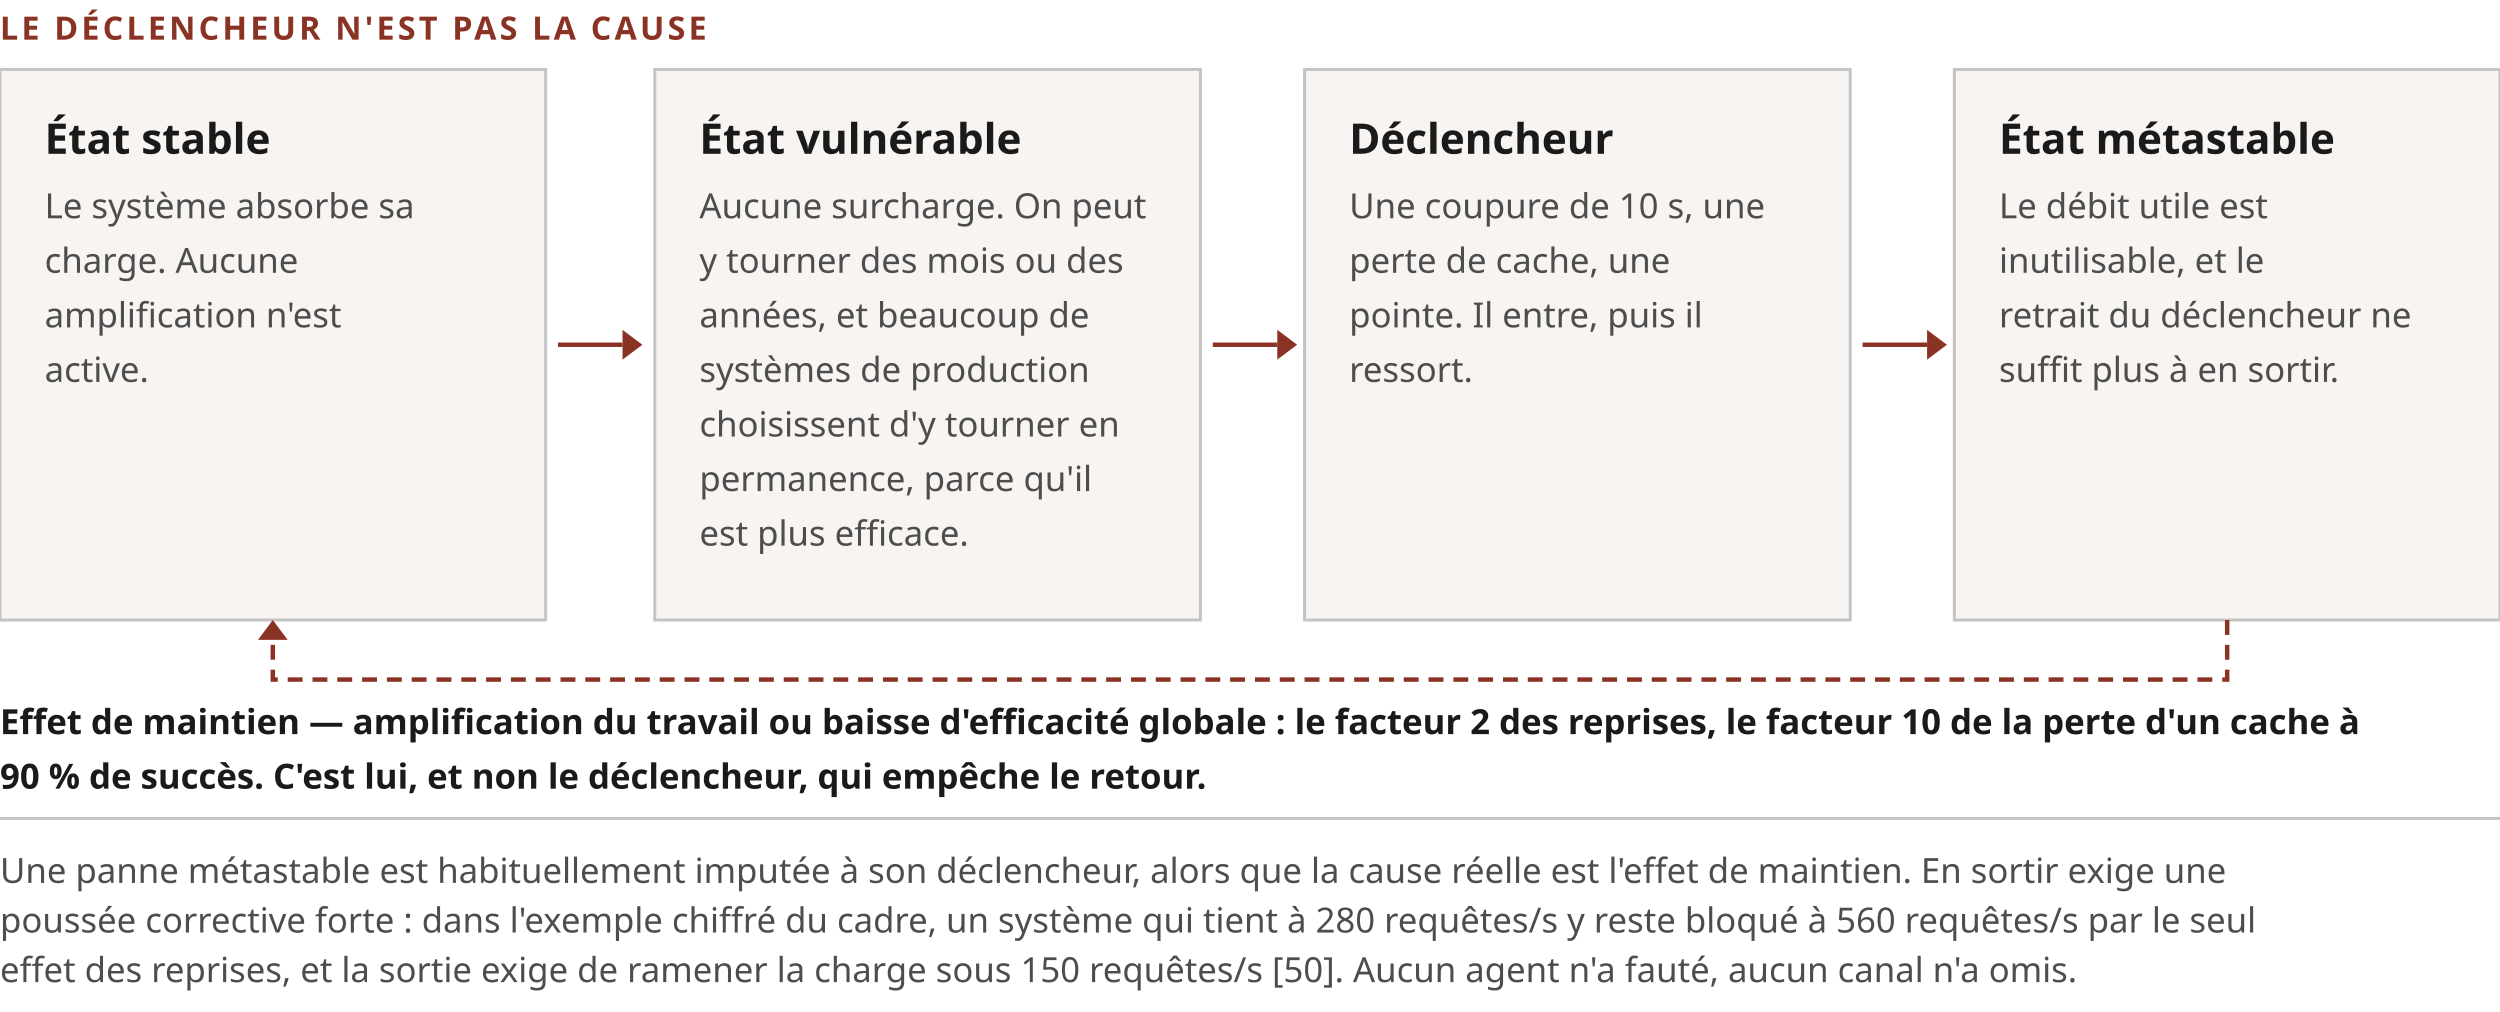
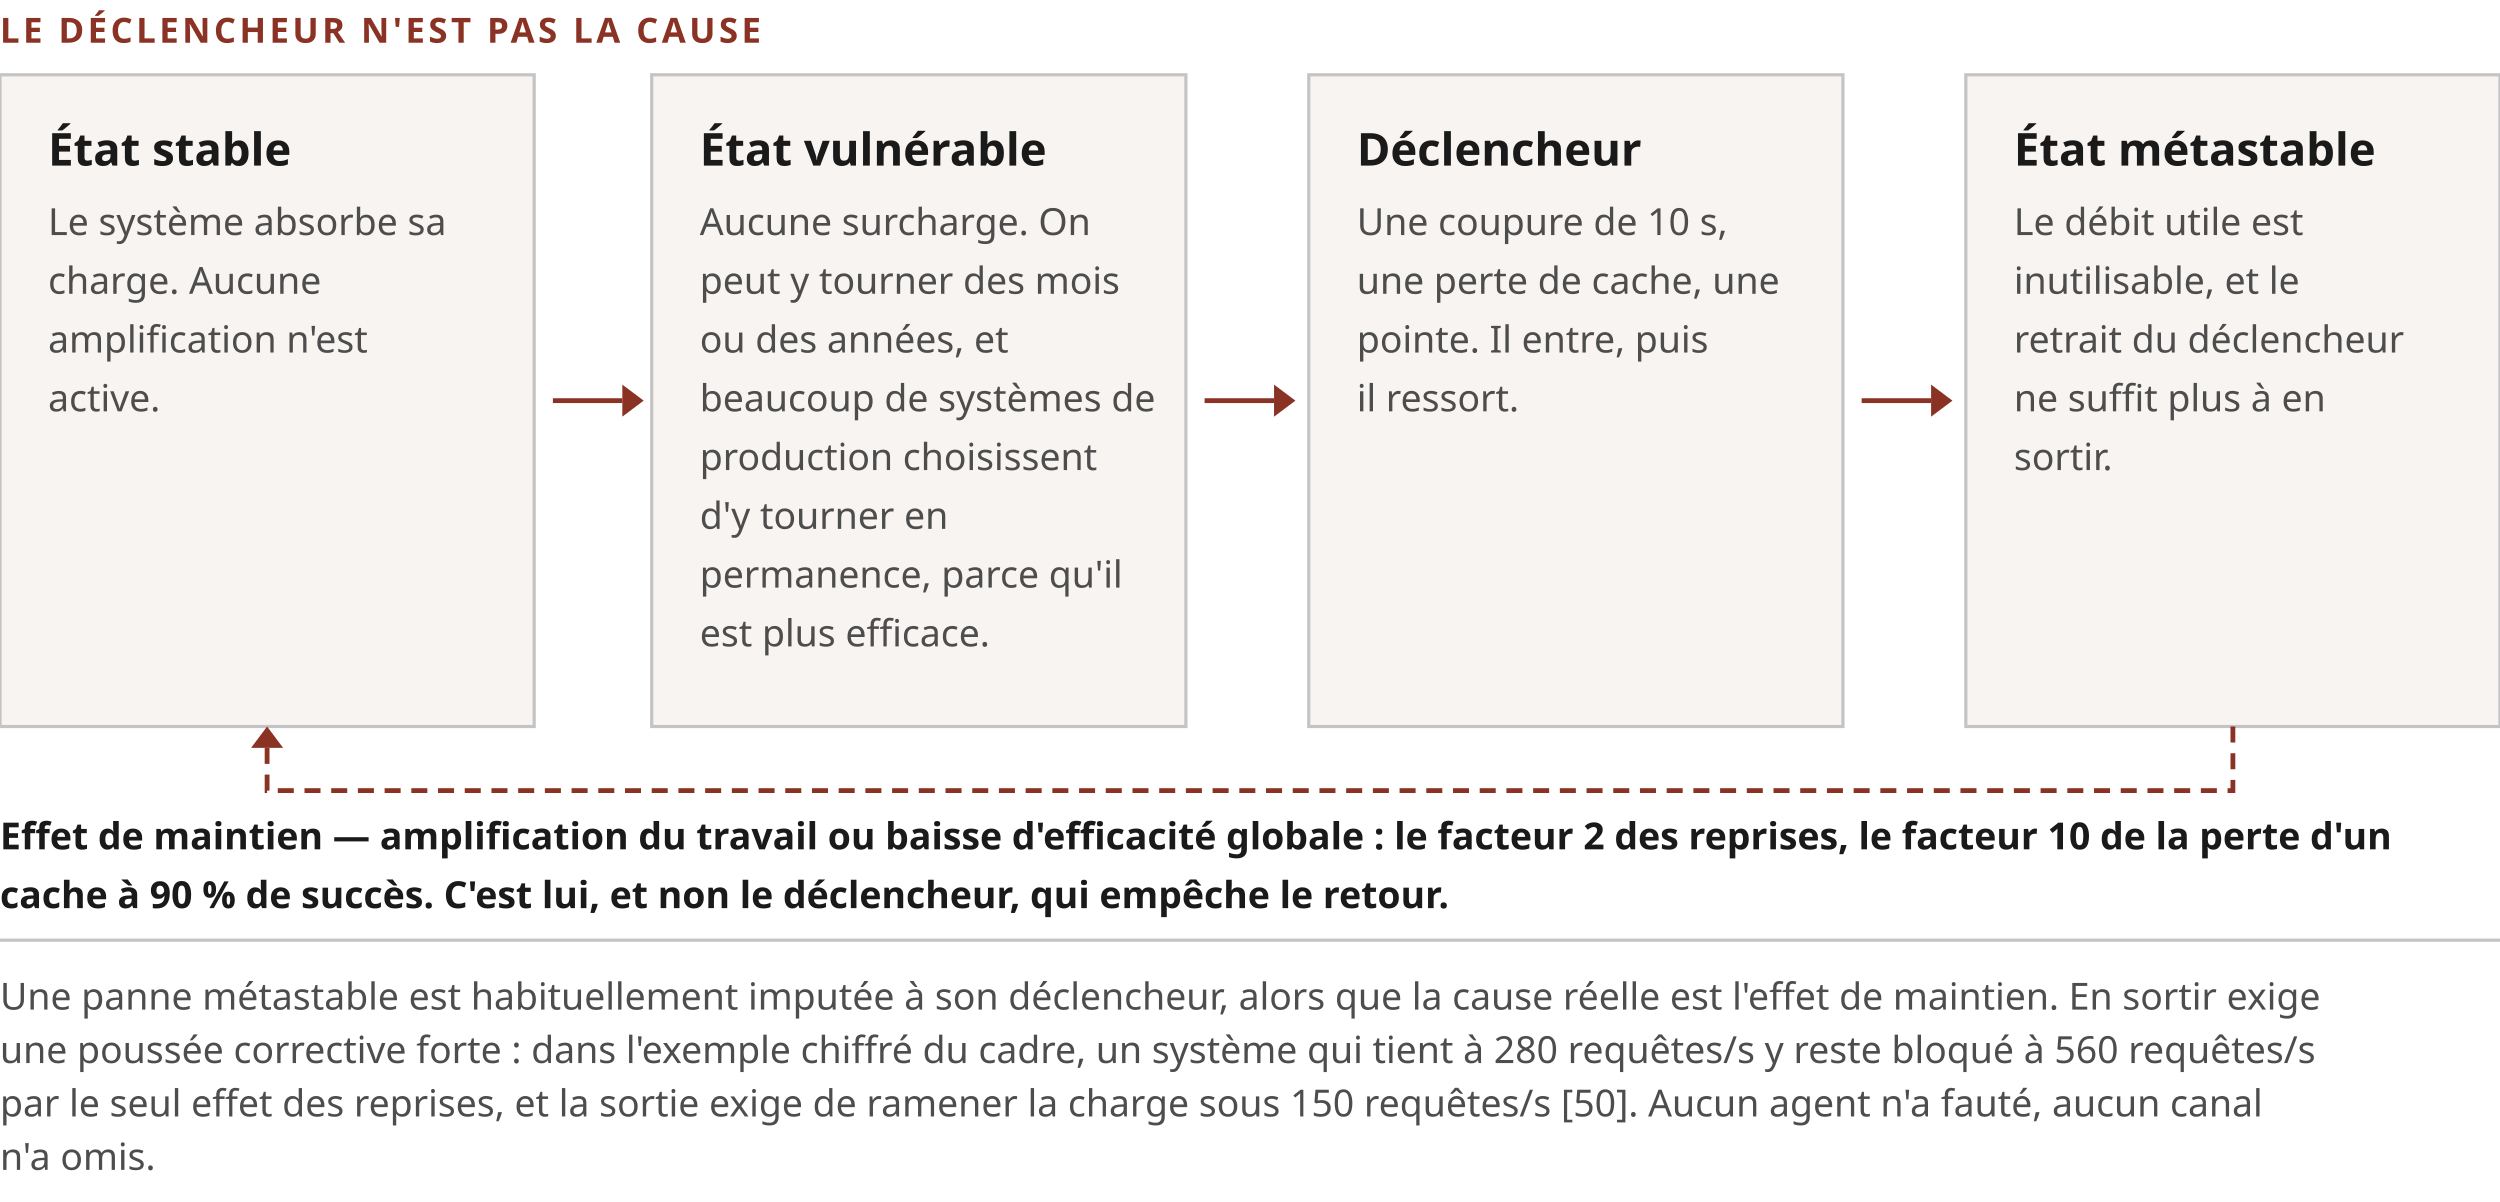
- <svg xmlns="http://www.w3.org/2000/svg" viewBox="0 0 504 204" width="504" height="204" role="img" aria-label="Chaine de quatre etats, de l'etat stable a l'etat metastable, avec la boucle de maintien.">
+ <svg xmlns="http://www.w3.org/2000/svg" viewBox="0 0 468 225" width="468" height="225" role="img" aria-label="Chaine de quatre etats, de l'etat stable a l'etat metastable, avec la boucle de maintien.">
  <defs>
    <style>
  .l      { font-family: Corbel, Candara, "Segoe UI", sans-serif; }
  .bande  { font-size: 8.5px; font-weight: 700; fill: #1A1A1A; }
  .rang   { font-size: 7px;   font-weight: 700; fill: #8A3324; }
  .titre  { font-size: 6.5px; font-weight: 700; fill: #8A3324; letter-spacing: .1em; }
  .titreg { font-size: 6.5px; font-weight: 700; fill: #767676; letter-spacing: .1em; }
  .ann    { font-size: 7px;   fill: #4D4D4D; }
  .annf   { font-size: 7px;   font-weight: 700; fill: #1A1A1A; }
  .renvoi { font-size: 6.2px; fill: #767676; }
  .chiffre{ font-size: 8px;   font-weight: 700; fill: #1A1A1A; }
  </style>
  </defs>
-   <rect x="0" y="0" width="504" height="204" fill="#FFFFFF" />
+   <rect x="0" y="0" width="468" height="225" fill="#FFFFFF" />
  <text class="l titre" x="0" y="8">LE DÉCLENCHEUR N'EST PAS LA CAUSE</text>
-   <rect x="0" y="14" width="110" height="111" fill="#F7F4F1" stroke="#C4C4C4" stroke-width=".6" />
+   <rect x="0" y="14" width="100" height="122" fill="#F7F4F1" stroke="#C4C4C4" stroke-width=".6" />
  <text class="l bande" x="9" y="31">État stable</text>
  <text class="l ann" x="9" y="44">Le système absorbe sa</text>
  <text class="l ann" x="9" y="55">charge. Aucune</text>
  <text class="l ann" x="9" y="66">amplification n'est</text>
  <text class="l ann" x="9" y="77">active.</text>
-   <path d="M 112.5 69.5 H 125.5" fill="none" stroke="#8A3324" stroke-width=".9" />
-   <path d="M 129.5 69.5 l -4 -3 v 6 z" fill="#8A3324" />
-   <rect x="132" y="14" width="110" height="111" fill="#F7F4F1" stroke="#C4C4C4" stroke-width=".6" />
-   <text class="l bande" x="141" y="31">État vulnérable</text>
-   <text class="l ann" x="141" y="44">Aucune surcharge. On peut</text>
-   <text class="l ann" x="141" y="55">y tourner des mois ou des</text>
-   <text class="l ann" x="141" y="66">années, et beaucoup de</text>
-   <text class="l ann" x="141" y="77">systèmes de production</text>
-   <text class="l ann" x="141" y="88">choisissent d'y tourner en</text>
-   <text class="l ann" x="141" y="99">permanence, parce qu'il</text>
-   <text class="l ann" x="141" y="110">est plus efficace.</text>
-   <path d="M 244.5 69.5 H 257.5" fill="none" stroke="#8A3324" stroke-width=".9" />
-   <path d="M 261.5 69.5 l -4 -3 v 6 z" fill="#8A3324" />
-   <rect x="263" y="14" width="110" height="111" fill="#F7F4F1" stroke="#C4C4C4" stroke-width=".6" />
-   <text class="l bande" x="272" y="31">Déclencheur</text>
-   <text class="l ann" x="272" y="44">Une coupure de 10 s, une</text>
-   <text class="l ann" x="272" y="55">perte de cache, une</text>
-   <text class="l ann" x="272" y="66">pointe. Il entre, puis il</text>
-   <text class="l ann" x="272" y="77">ressort.</text>
-   <path d="M 375.5 69.5 H 388.5" fill="none" stroke="#8A3324" stroke-width=".9" />
-   <path d="M 392.5 69.5 l -4 -3 v 6 z" fill="#8A3324" />
-   <rect x="394" y="14" width="110" height="111" fill="#F7F4F1" stroke="#C4C4C4" stroke-width=".6" />
-   <text class="l bande" x="403" y="31">État métastable</text>
-   <text class="l ann" x="403" y="44">Le débit utile est</text>
-   <text class="l ann" x="403" y="55">inutilisable, et le</text>
-   <text class="l ann" x="403" y="66">retrait du déclencheur ne</text>
-   <text class="l ann" x="403" y="77">suffit plus à en sortir.</text>
-   <path d="M 449 125 V 137 H 55 V 129" fill="none" stroke="#8A3324" stroke-width=".9" stroke-dasharray="3 2" />
-   <path d="M 55 125 l -3 4 h 6 z" fill="#8A3324" />
-   <text class="l annf" x="0" y="148">Effet de maintien — amplification du travail ou baisse d'efficacité globale : le facteur 2 des reprises, le facteur 10 de la perte d'un cache à</text>
-   <text class="l annf" x="0" y="159">90 % de succès. C'est lui, et non le déclencheur, qui empêche le retour.</text>
-   <path d="M 0 165 H 504" fill="none" stroke="#C4C4C4" stroke-width=".6" />
-   <text class="l ann" x="0" y="178">Une panne métastable est habituellement imputée à son déclencheur, alors que la cause réelle est l'effet de maintien. En sortir exige une</text>
-   <text class="l ann" x="0" y="188">poussée corrective forte : dans l'exemple chiffré du cadre, un système qui tient à 280 requêtes/s y reste bloqué à 560 requêtes/s par le seul</text>
-   <text class="l ann" x="0" y="198">effet des reprises, et la sortie exige de ramener la charge sous 150 requêtes/s [50]. Aucun agent n'a fauté, aucun canal n'a omis.</text>
+   <path d="M 103.5 75.0 H 116.5" fill="none" stroke="#8A3324" stroke-width=".9" />
+   <path d="M 120.5 75.0 l -4 -3 v 6 z" fill="#8A3324" />
+   <rect x="122" y="14" width="100" height="122" fill="#F7F4F1" stroke="#C4C4C4" stroke-width=".6" />
+   <text class="l bande" x="131" y="31">État vulnérable</text>
+   <text class="l ann" x="131" y="44">Aucune surcharge. On</text>
+   <text class="l ann" x="131" y="55">peut y tourner des mois</text>
+   <text class="l ann" x="131" y="66">ou des années, et</text>
+   <text class="l ann" x="131" y="77">beaucoup de systèmes de</text>
+   <text class="l ann" x="131" y="88">production choisissent</text>
+   <text class="l ann" x="131" y="99">d'y tourner en</text>
+   <text class="l ann" x="131" y="110">permanence, parce qu'il</text>
+   <text class="l ann" x="131" y="121">est plus efficace.</text>
+   <path d="M 225.5 75.0 H 238.5" fill="none" stroke="#8A3324" stroke-width=".9" />
+   <path d="M 242.5 75.0 l -4 -3 v 6 z" fill="#8A3324" />
+   <rect x="245" y="14" width="100" height="122" fill="#F7F4F1" stroke="#C4C4C4" stroke-width=".6" />
+   <text class="l bande" x="254" y="31">Déclencheur</text>
+   <text class="l ann" x="254" y="44">Une coupure de 10 s,</text>
+   <text class="l ann" x="254" y="55">une perte de cache, une</text>
+   <text class="l ann" x="254" y="66">pointe. Il entre, puis</text>
+   <text class="l ann" x="254" y="77">il ressort.</text>
+   <path d="M 348.5 75.0 H 361.5" fill="none" stroke="#8A3324" stroke-width=".9" />
+   <path d="M 365.5 75.0 l -4 -3 v 6 z" fill="#8A3324" />
+   <rect x="368" y="14" width="100" height="122" fill="#F7F4F1" stroke="#C4C4C4" stroke-width=".6" />
+   <text class="l bande" x="377" y="31">État métastable</text>
+   <text class="l ann" x="377" y="44">Le débit utile est</text>
+   <text class="l ann" x="377" y="55">inutilisable, et le</text>
+   <text class="l ann" x="377" y="66">retrait du déclencheur</text>
+   <text class="l ann" x="377" y="77">ne suffit plus à en</text>
+   <text class="l ann" x="377" y="88">sortir.</text>
+   <path d="M 418 136 V 148 H 50 V 140" fill="none" stroke="#8A3324" stroke-width=".9" stroke-dasharray="3 2" />
+   <path d="M 50 136 l -3 4 h 6 z" fill="#8A3324" />
+   <text class="l annf" x="0" y="159">Effet de maintien — amplification du travail ou baisse d'efficacité globale : le facteur 2 des reprises, le facteur 10 de la perte d'un</text>
+   <text class="l annf" x="0" y="170">cache à 90 % de succès. C'est lui, et non le déclencheur, qui empêche le retour.</text>
+   <path d="M 0 176 H 468" fill="none" stroke="#C4C4C4" stroke-width=".6" />
+   <text class="l ann" x="0" y="189">Une panne métastable est habituellement imputée à son déclencheur, alors que la cause réelle est l'effet de maintien. En sortir exige</text>
+   <text class="l ann" x="0" y="199">une poussée corrective forte : dans l'exemple chiffré du cadre, un système qui tient à 280 requêtes/s y reste bloqué à 560 requêtes/s</text>
+   <text class="l ann" x="0" y="209">par le seul effet des reprises, et la sortie exige de ramener la charge sous 150 requêtes/s [50]. Aucun agent n'a fauté, aucun canal</text>
+   <text class="l ann" x="0" y="219">n'a omis.</text>
</svg>
